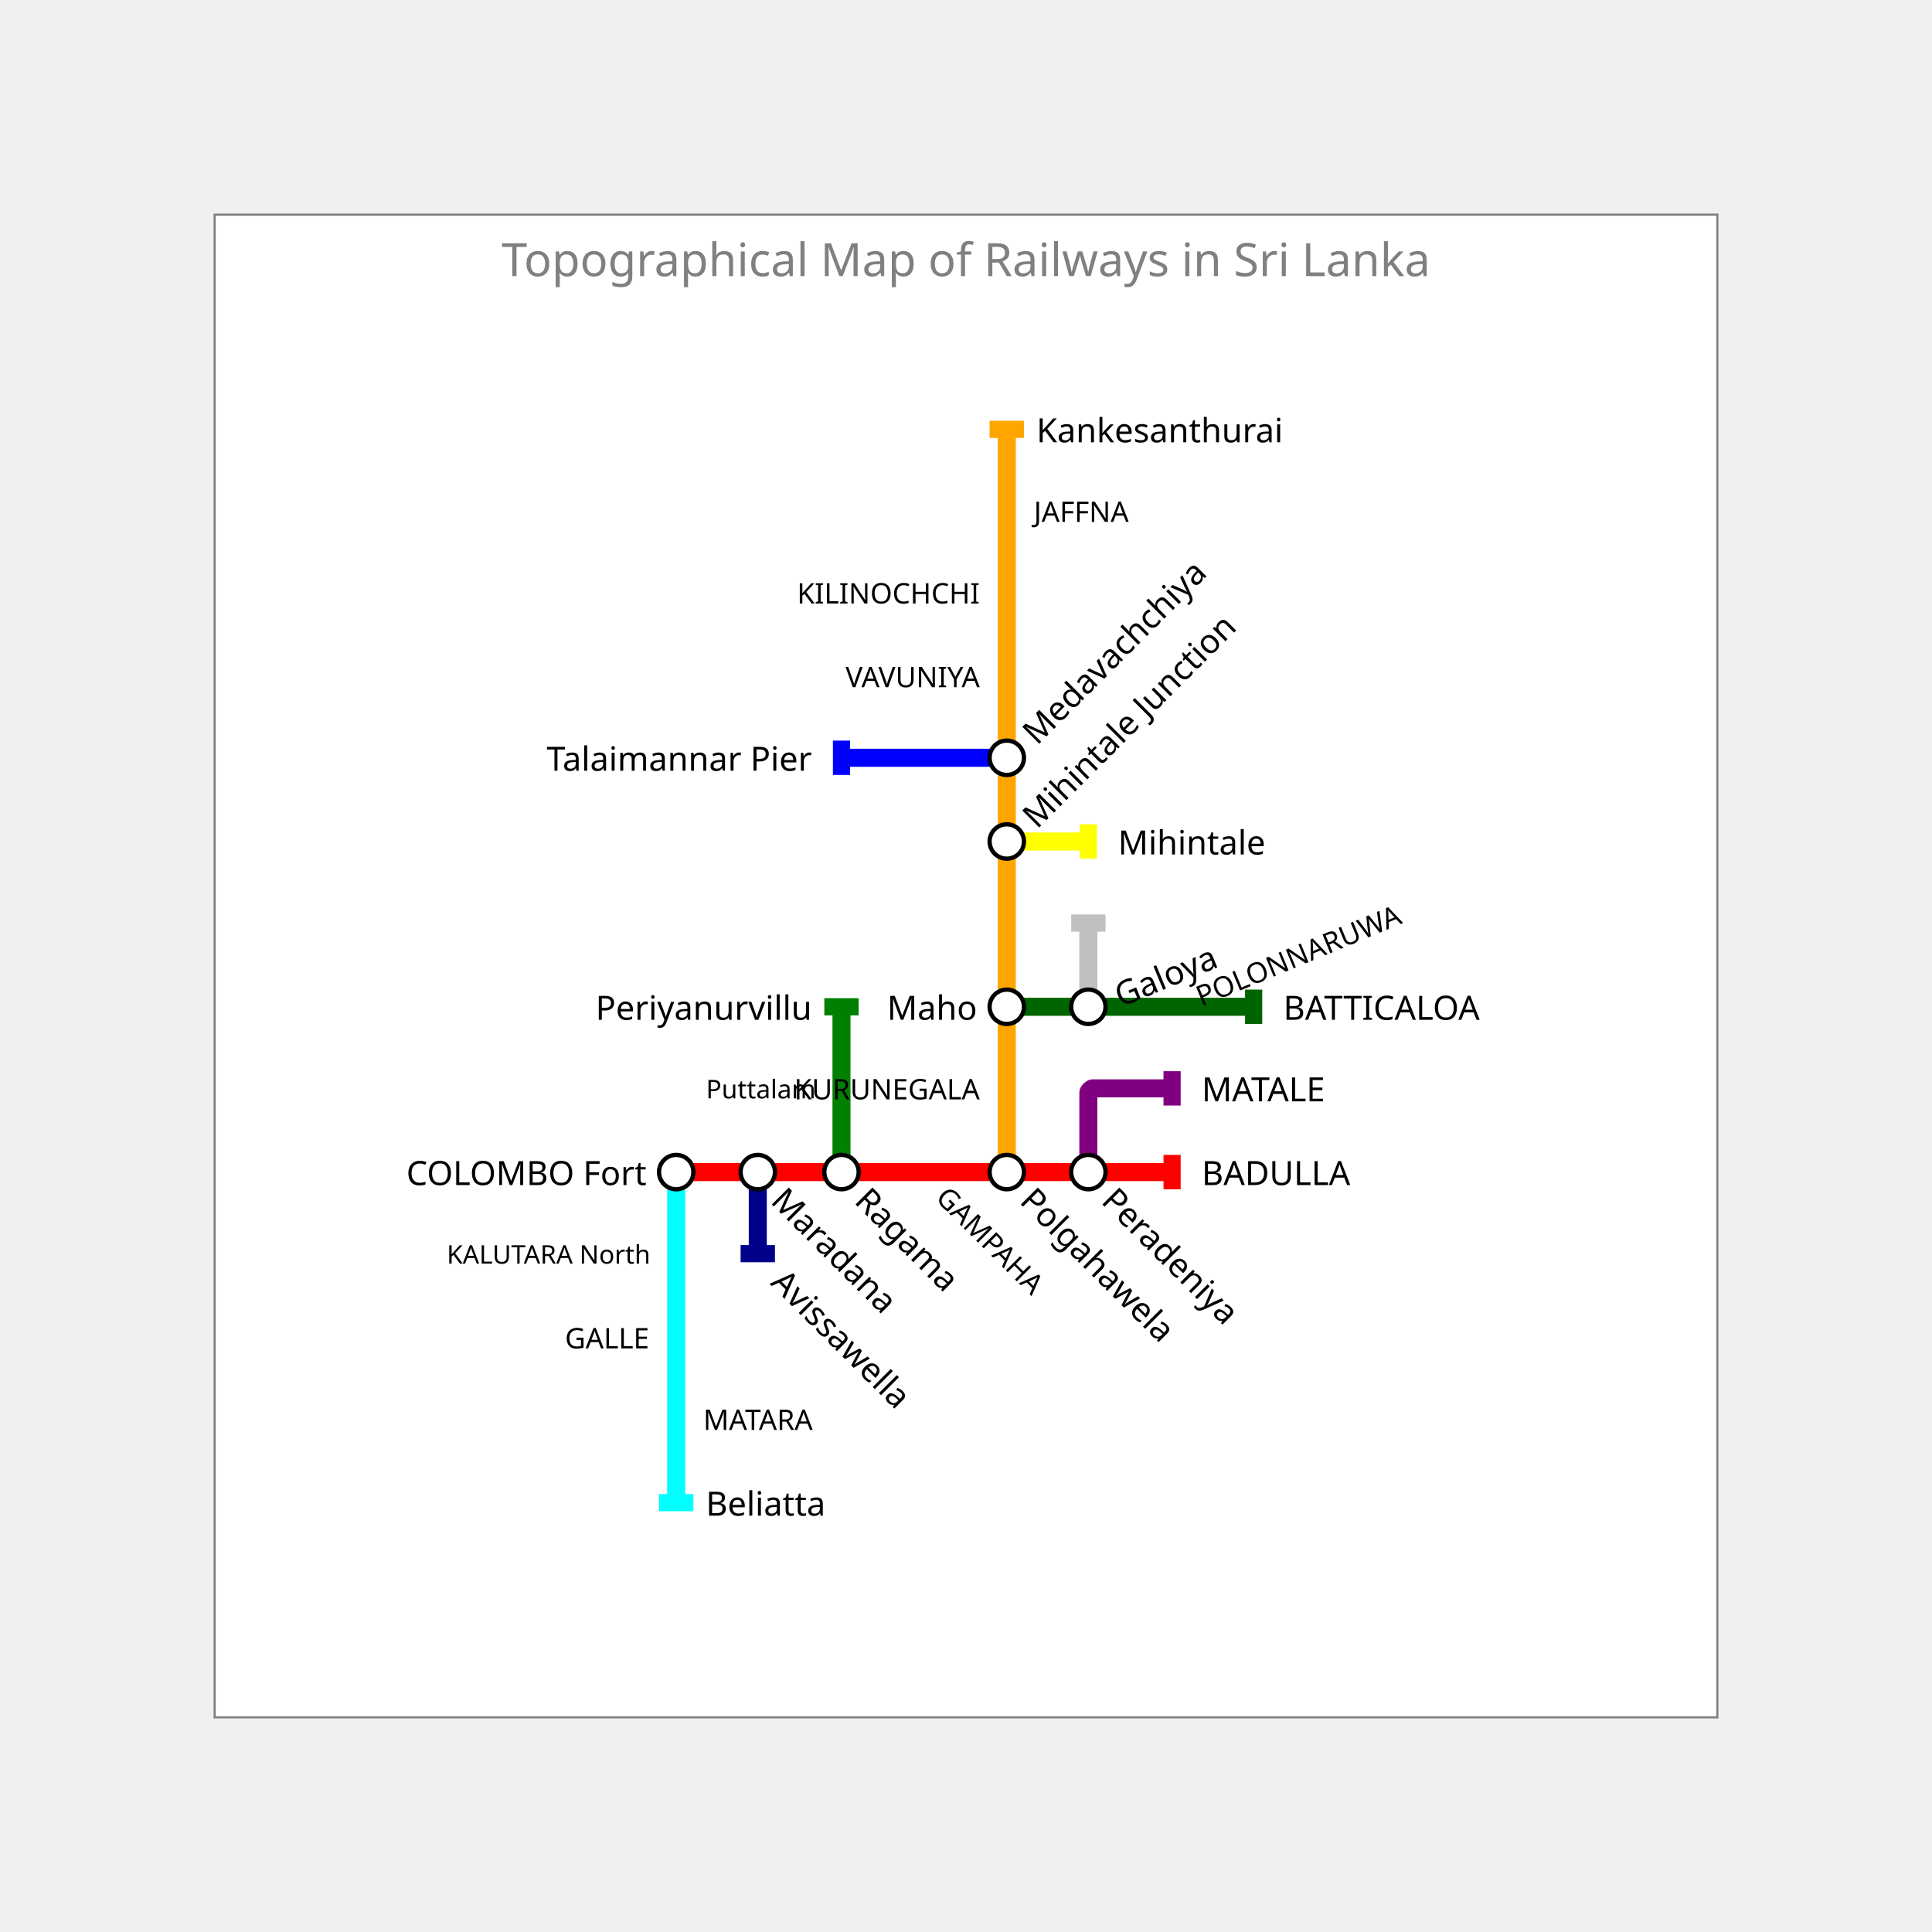
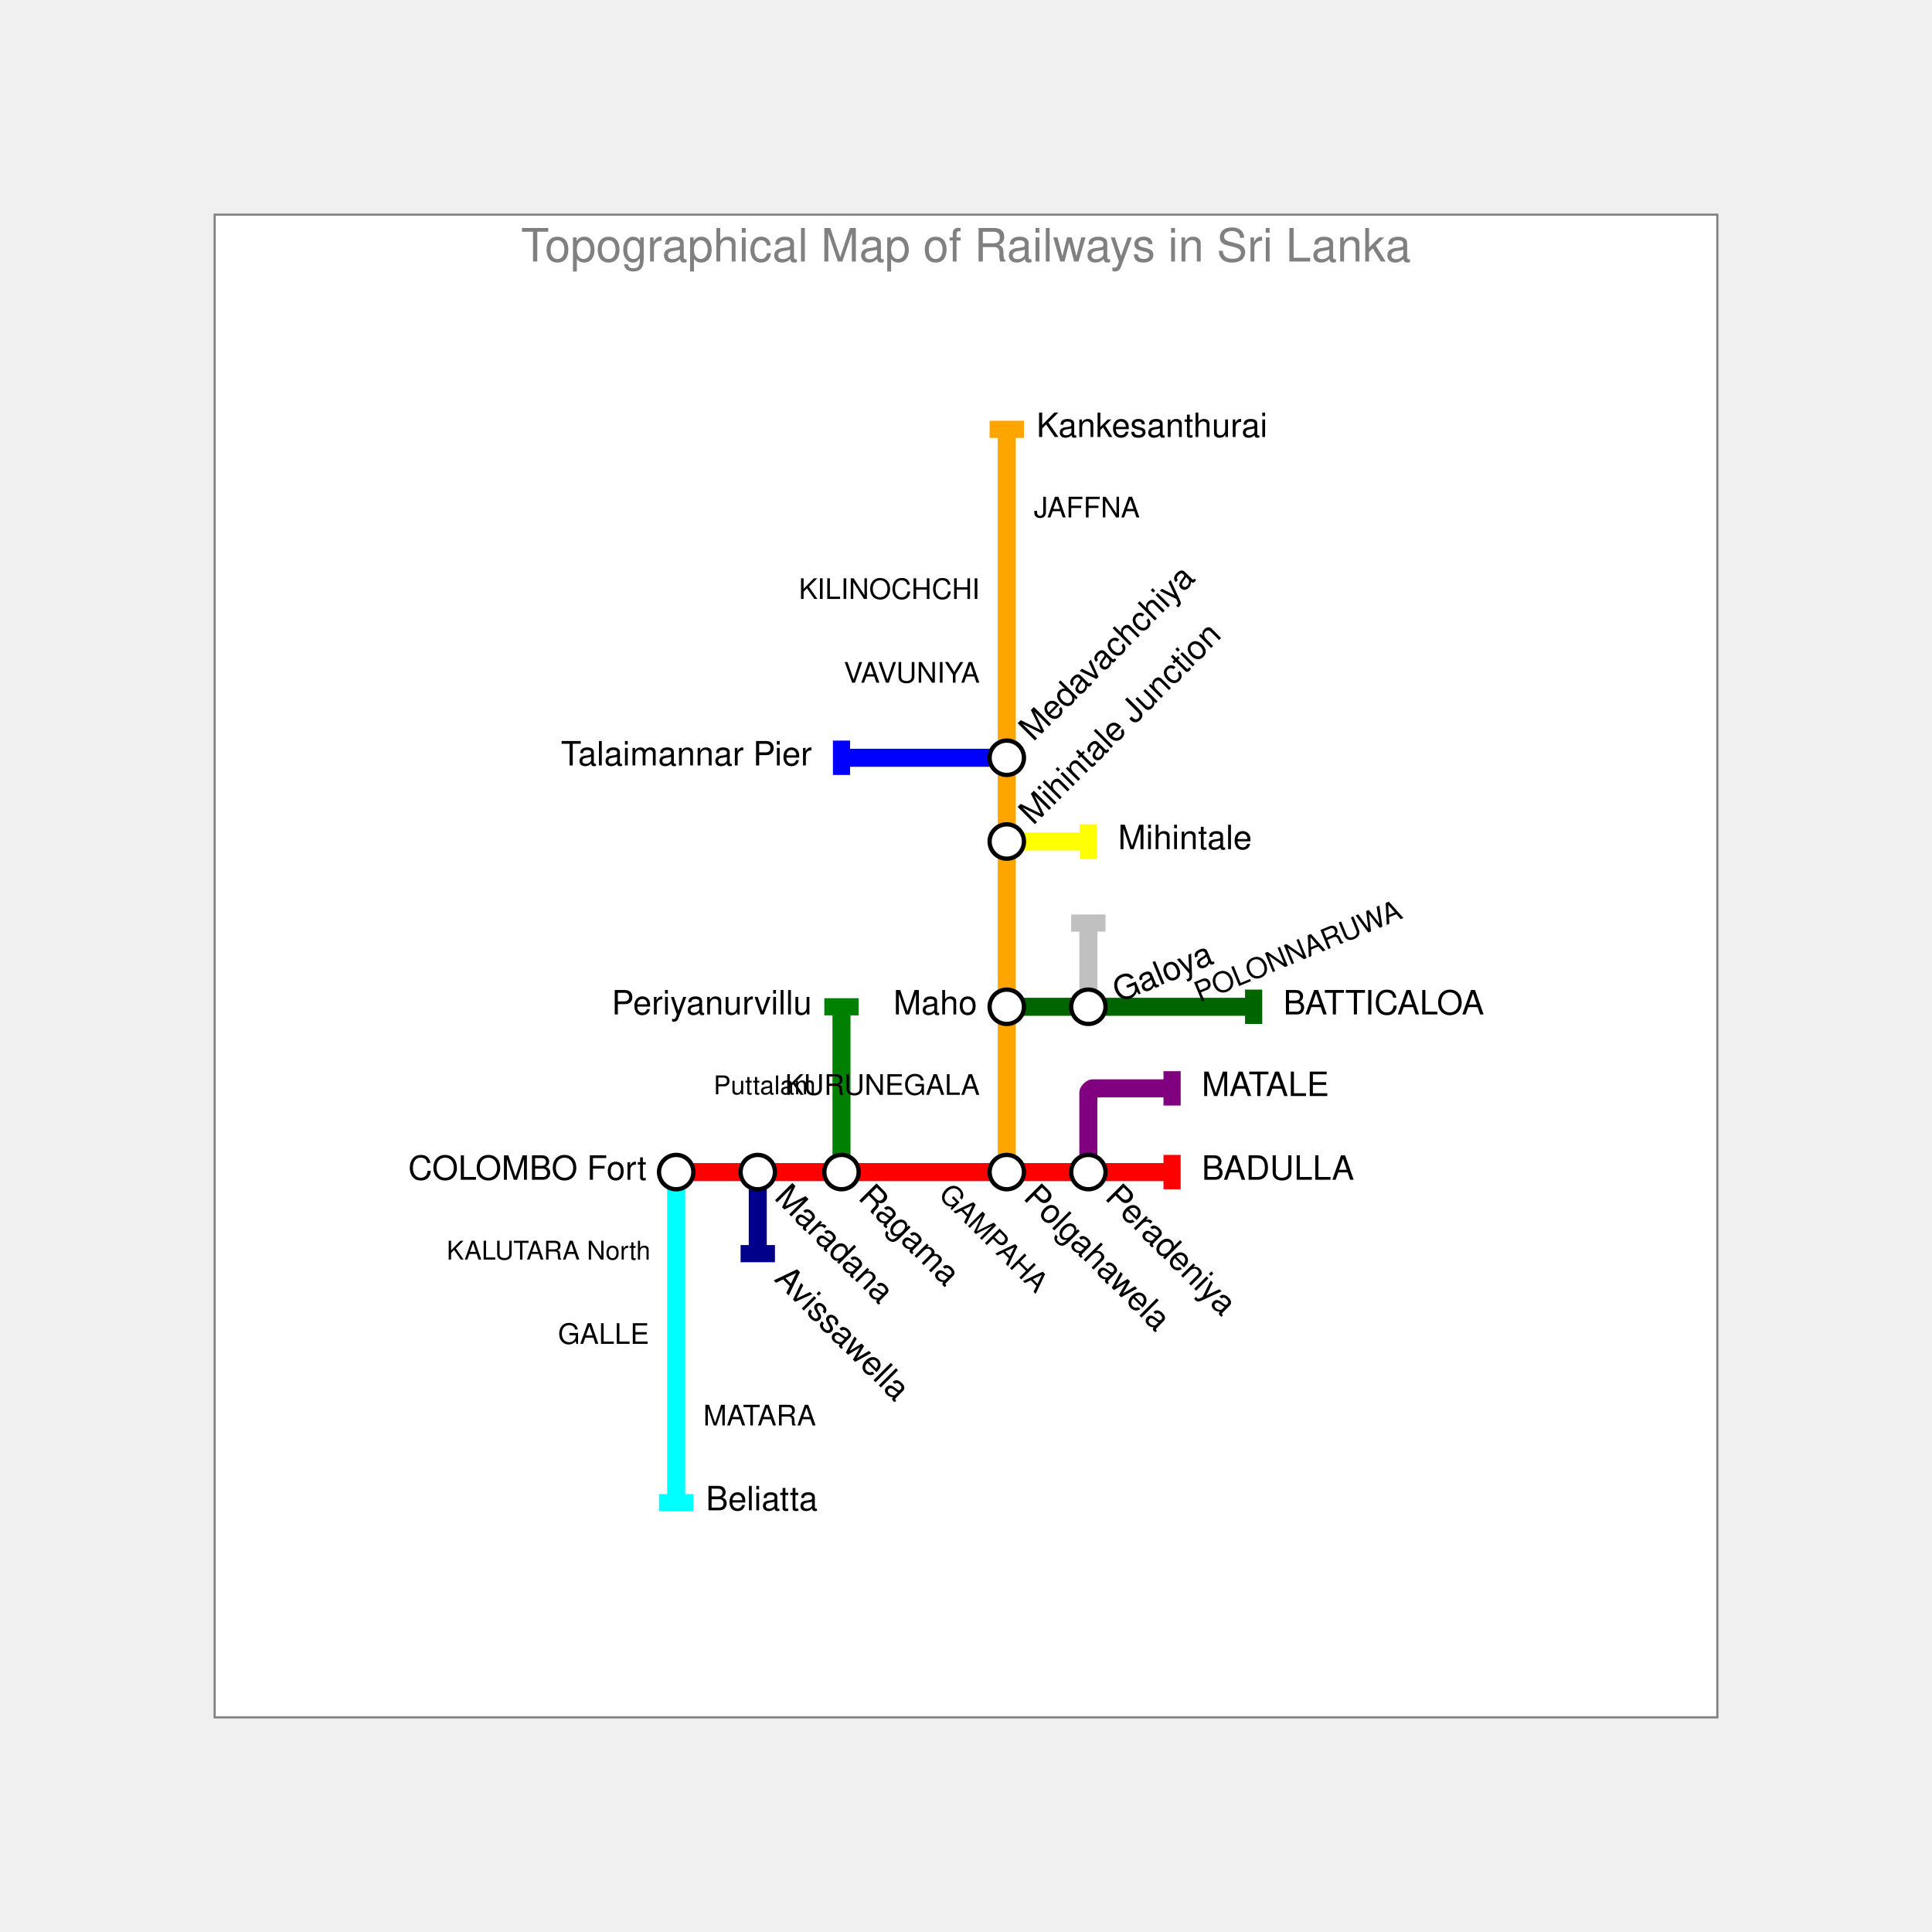
<svg xmlns="http://www.w3.org/2000/svg" width="900" height="900" padding="200">
  <rect x="100.0" y="100.0" width="700" height="700" fill="white" stroke="gray" />
-   <text fill="gray" stroke="none" font-size="21.429" font-family="Trebuchet MS" x="450.0" y="112.0" text-anchor="middle" dominant-baseline="hanging">Topographical Map of Railways in Sri Lanka</text>
-   <text fill="gray" stroke="none" font-size="12" font-family="Trebuchet MS" x="450.0" y="788.0" text-anchor="middle" dominant-baseline="text-top"> </text>
+   <text fill="gray" stroke="none" font-size="21.429" font-family="Helvetica" x="450.0" y="112.0" text-anchor="middle" dominant-baseline="hanging">Topographical Map of Railways in Sri Lanka</text>
+   <text fill="gray" stroke="none" font-size="12" font-family="Helvetica" x="450.0" y="788.0" text-anchor="middle" dominant-baseline="text-top"> </text>
  <g>
    <path fill="none" stroke-width="8.4" stroke-opacity="1" d="M 315.0,546.0 L 353.0,546.0 L 392.0,546.0 L 430.0,546.0 L 469.0,546.0 L 507.0,546.0 L 546.0,546.0" stroke="red" />
    <rect stroke="none" fill-opacity="1" x="542" y="538" width="8" height="16" fill="red" />
  </g>
  <g>
    <path fill="none" stroke-width="8.4" stroke-opacity="1" d="M 315.0,546.0 L 315.0,584.0 L 315.0,623.0 L 315.0,661.0 L 315.0,700.0" stroke="cyan" />
    <rect stroke="none" fill-opacity="1" x="307" y="696" width="16" height="8" fill="cyan" />
  </g>
  <g>
    <path fill="none" stroke-width="8.4" stroke-opacity="1" d="M 469.0,546.0 L 469.0,507.0 L 469.0,469.0 L 469.0,430.0 L 469.0,392.0 L 469.0,353.0 L 469.0,315.0 L 469.0,276.0 L 469.0,238.0 L 469.0,200.0" stroke="orange" />
    <rect stroke="none" fill-opacity="1" x="461" y="196" width="16" height="8" fill="orange" />
  </g>
  <g>
    <path fill="none" stroke-width="8.4" stroke-opacity="1" d="M 353.0,546.0 L 353.0,584.0" stroke="darkblue" />
    <rect stroke="none" fill-opacity="1" x="345" y="580" width="16" height="8" fill="darkblue" />
  </g>
  <g>
    <path fill="none" stroke-width="8.4" stroke-opacity="1" d="M 392.0,546.0 L 392.0,507.0 L 392.0,469.0" stroke="green" />
    <rect stroke="none" fill-opacity="1" x="384" y="465" width="16" height="8" fill="green" />
  </g>
  <g>
    <path fill="none" stroke-width="8.4" stroke-opacity="1" d="M 507.0,546.0 L 507.0,508.95 C 507.0,508.3 508.3,507.0 508.95,507.0 L 546.0,507.0" stroke="purple" />
    <rect stroke="none" fill-opacity="1" x="542" y="499" width="8" height="16" fill="purple" />
  </g>
  <g>
    <path fill="none" stroke-width="8.4" stroke-opacity="1" d="M 469.0,392.0 L 507.0,392.0" stroke="yellow" />
    <rect stroke="none" fill-opacity="1" x="503" y="384" width="8" height="16" fill="yellow" />
  </g>
  <g>
    <path fill="none" stroke-width="8.4" stroke-opacity="1" d="M 469.0,353.0 L 430.0,353.0 L 392.0,353.0" stroke="blue" />
    <rect stroke="none" fill-opacity="1" x="388" y="345" width="8" height="16" fill="blue" />
  </g>
  <g>
    <path fill="none" stroke-width="8.4" stroke-opacity="1" d="M 469.0,469.0 L 507.0,469.0 L 546.0,469.0 L 584.0,469.0" stroke="darkgreen" />
    <rect stroke="none" fill-opacity="1" x="580" y="461" width="8" height="16" fill="darkgreen" />
  </g>
  <g>
    <path fill="none" stroke-width="8.4" stroke-opacity="1" d="M 507.0,469.0 L 507.0,430.0" stroke="silver" />
    <rect stroke="none" fill-opacity="1" x="499" y="426" width="16" height="8" fill="silver" />
  </g>
  <g>
    <circle r="8" fill="white" stroke="black" stroke-width="2.0" cx="315" cy="546" />
-     <text fill="black" stroke="none" font-size="15.6" font-family="Trebuchet MS" font-weight="100" text-anchor="end" dominant-baseline="central" x="301.2" y="546" transform="translate(315,546) rotate(-0) translate(-315,-546)">COLOMBO Fort</text>
+     <text fill="black" stroke="none" font-size="15.6" font-family="Helvetica" font-weight="100" text-anchor="end" dominant-baseline="central" x="301.2" y="546" transform="translate(315,546) rotate(-0) translate(-315,-546)">COLOMBO Fort</text>
  </g>
  <g>
    <circle r="8" fill="white" stroke="black" stroke-width="2.0" cx="353" cy="546" />
-     <text fill="black" stroke="none" font-size="15.6" font-family="Trebuchet MS" font-weight="100" text-anchor="start" dominant-baseline="central" x="366.8" y="546" transform="translate(353,546) rotate(-315) translate(-353,-546)">Maradana</text>
+     <text fill="black" stroke="none" font-size="15.6" font-family="Helvetica" font-weight="100" text-anchor="start" dominant-baseline="central" x="366.8" y="546" transform="translate(353,546) rotate(-315) translate(-353,-546)">Maradana</text>
  </g>
  <g>
    <circle r="8" fill="white" stroke="black" stroke-width="2.0" cx="392" cy="546" />
-     <text fill="black" stroke="none" font-size="15.6" font-family="Trebuchet MS" font-weight="100" text-anchor="start" dominant-baseline="central" x="405.8" y="546" transform="translate(392,546) rotate(-315) translate(-392,-546)">Ragama</text>
+     <text fill="black" stroke="none" font-size="15.6" font-family="Helvetica" font-weight="100" text-anchor="start" dominant-baseline="central" x="405.8" y="546" transform="translate(392,546) rotate(-315) translate(-392,-546)">Ragama</text>
  </g>
  <g>
    <circle r="8" fill="white" stroke="black" stroke-width="2.0" cx="469" cy="546" />
-     <text fill="black" stroke="none" font-size="15.6" font-family="Trebuchet MS" font-weight="100" text-anchor="start" dominant-baseline="central" x="482.8" y="546" transform="translate(469,546) rotate(-315) translate(-469,-546)">Polgahawela</text>
+     <text fill="black" stroke="none" font-size="15.6" font-family="Helvetica" font-weight="100" text-anchor="start" dominant-baseline="central" x="482.8" y="546" transform="translate(469,546) rotate(-315) translate(-469,-546)">Polgahawela</text>
  </g>
  <g>
    <circle r="8" fill="white" stroke="black" stroke-width="2.0" cx="507" cy="546" />
-     <text fill="black" stroke="none" font-size="15.6" font-family="Trebuchet MS" font-weight="100" text-anchor="start" dominant-baseline="central" x="520.8" y="546" transform="translate(507,546) rotate(-315) translate(-507,-546)">Peradeniya</text>
+     <text fill="black" stroke="none" font-size="15.6" font-family="Helvetica" font-weight="100" text-anchor="start" dominant-baseline="central" x="520.8" y="546" transform="translate(507,546) rotate(-315) translate(-507,-546)">Peradeniya</text>
  </g>
  <g>
-     <text fill="black" stroke="none" font-size="15.6" font-family="Trebuchet MS" font-weight="100" text-anchor="start" dominant-baseline="central" x="559.8" y="546" transform="translate(546,546) rotate(-0) translate(-546,-546)">BADULLA</text>
+     <text fill="black" stroke="none" font-size="15.6" font-family="Helvetica" font-weight="100" text-anchor="start" dominant-baseline="central" x="559.8" y="546" transform="translate(546,546) rotate(-0) translate(-546,-546)">BADULLA</text>
  </g>
  <g>
-     <text fill="black" stroke="none" font-size="15.6" font-family="Trebuchet MS" font-weight="100" text-anchor="start" dominant-baseline="central" x="328.8" y="700" transform="translate(315,700) rotate(-0) translate(-315,-700)">Beliatta</text>
+     <text fill="black" stroke="none" font-size="15.6" font-family="Helvetica" font-weight="100" text-anchor="start" dominant-baseline="central" x="328.8" y="700" transform="translate(315,700) rotate(-0) translate(-315,-700)">Beliatta</text>
  </g>
  <g>
    <circle r="8" fill="white" stroke="black" stroke-width="2.0" cx="469" cy="469" />
-     <text fill="black" stroke="none" font-size="15.6" font-family="Trebuchet MS" font-weight="100" text-anchor="end" dominant-baseline="central" x="455.2" y="469" transform="translate(469,469) rotate(--45) translate(-469,-469)">Maho</text>
+     <text fill="black" stroke="none" font-size="15.6" font-family="Helvetica" font-weight="100" text-anchor="end" dominant-baseline="central" x="455.2" y="469" transform="translate(469,469) rotate(--45) translate(-469,-469)">Maho</text>
  </g>
  <g>
    <circle r="8" fill="white" stroke="black" stroke-width="2.0" cx="469" cy="392" />
-     <text fill="black" stroke="none" font-size="15.6" font-family="Trebuchet MS" font-weight="100" text-anchor="start" dominant-baseline="central" x="482.8" y="392" transform="translate(469,392) rotate(-45) translate(-469,-392)">Mihintale Junction</text>
+     <text fill="black" stroke="none" font-size="15.6" font-family="Helvetica" font-weight="100" text-anchor="start" dominant-baseline="central" x="482.8" y="392" transform="translate(469,392) rotate(-45) translate(-469,-392)">Mihintale Junction</text>
  </g>
  <g>
    <circle r="8" fill="white" stroke="black" stroke-width="2.0" cx="469" cy="353" />
-     <text fill="black" stroke="none" font-size="15.6" font-family="Trebuchet MS" font-weight="100" text-anchor="start" dominant-baseline="central" x="482.8" y="353" transform="translate(469,353) rotate(-45) translate(-469,-353)">Medavachchiya</text>
+     <text fill="black" stroke="none" font-size="15.6" font-family="Helvetica" font-weight="100" text-anchor="start" dominant-baseline="central" x="482.8" y="353" transform="translate(469,353) rotate(-45) translate(-469,-353)">Medavachchiya</text>
  </g>
  <g>
-     <text fill="black" stroke="none" font-size="15.6" font-family="Trebuchet MS" font-weight="100" text-anchor="start" dominant-baseline="central" x="482.8" y="200" transform="translate(469,200) rotate(-0) translate(-469,-200)">Kankesanthurai</text>
+     <text fill="black" stroke="none" font-size="15.6" font-family="Helvetica" font-weight="100" text-anchor="start" dominant-baseline="central" x="482.8" y="200" transform="translate(469,200) rotate(-0) translate(-469,-200)">Kankesanthurai</text>
  </g>
  <g>
-     <text fill="black" stroke="none" font-size="15.6" font-family="Trebuchet MS" font-weight="100" text-anchor="start" dominant-baseline="central" x="366.8" y="584" transform="translate(353,584) rotate(-315) translate(-353,-584)">Avissawella</text>
+     <text fill="black" stroke="none" font-size="15.6" font-family="Helvetica" font-weight="100" text-anchor="start" dominant-baseline="central" x="366.8" y="584" transform="translate(353,584) rotate(-315) translate(-353,-584)">Avissawella</text>
  </g>
  <g>
-     <text fill="black" stroke="none" font-size="15.6" font-family="Trebuchet MS" font-weight="100" text-anchor="end" dominant-baseline="central" x="378.2" y="469" transform="translate(392,469) rotate(-0) translate(-392,-469)">Periyanurvillu</text>
+     <text fill="black" stroke="none" font-size="15.6" font-family="Helvetica" font-weight="100" text-anchor="end" dominant-baseline="central" x="378.2" y="469" transform="translate(392,469) rotate(-0) translate(-392,-469)">Periyanurvillu</text>
  </g>
  <g>
-     <text fill="black" stroke="none" font-size="15.6" font-family="Trebuchet MS" font-weight="100" text-anchor="start" dominant-baseline="central" x="559.8" y="507" transform="translate(546,507) rotate(-0) translate(-546,-507)">MATALE</text>
+     <text fill="black" stroke="none" font-size="15.6" font-family="Helvetica" font-weight="100" text-anchor="start" dominant-baseline="central" x="559.8" y="507" transform="translate(546,507) rotate(-0) translate(-546,-507)">MATALE</text>
  </g>
  <g>
-     <text fill="black" stroke="none" font-size="15.6" font-family="Trebuchet MS" font-weight="100" text-anchor="start" dominant-baseline="central" x="520.8" y="392" transform="translate(507,392) rotate(-0) translate(-507,-392)">Mihintale</text>
+     <text fill="black" stroke="none" font-size="15.6" font-family="Helvetica" font-weight="100" text-anchor="start" dominant-baseline="central" x="520.8" y="392" transform="translate(507,392) rotate(-0) translate(-507,-392)">Mihintale</text>
  </g>
  <g>
-     <text fill="black" stroke="none" font-size="15.6" font-family="Trebuchet MS" font-weight="100" text-anchor="end" dominant-baseline="central" x="378.2" y="353" transform="translate(392,353) rotate(-0) translate(-392,-353)">Talaimannar Pier</text>
+     <text fill="black" stroke="none" font-size="15.6" font-family="Helvetica" font-weight="100" text-anchor="end" dominant-baseline="central" x="378.2" y="353" transform="translate(392,353) rotate(-0) translate(-392,-353)">Talaimannar Pier</text>
  </g>
  <g>
    <circle r="8" fill="white" stroke="black" stroke-width="2.0" cx="507" cy="469" />
-     <text fill="black" stroke="none" font-size="15.6" font-family="Trebuchet MS" font-weight="100" text-anchor="start" dominant-baseline="central" x="520.8" y="469" transform="translate(507,469) rotate(-22.5) translate(-507,-469)">Galoya</text>
+     <text fill="black" stroke="none" font-size="15.6" font-family="Helvetica" font-weight="100" text-anchor="start" dominant-baseline="central" x="520.8" y="469" transform="translate(507,469) rotate(-22.5) translate(-507,-469)">Galoya</text>
  </g>
  <g>
-     <text fill="black" stroke="none" font-size="15.6" font-family="Trebuchet MS" font-weight="100" text-anchor="start" dominant-baseline="central" x="597.8" y="469" transform="translate(584,469) rotate(-0) translate(-584,-469)">BATTICALOA</text>
+     <text fill="black" stroke="none" font-size="15.6" font-family="Helvetica" font-weight="100" text-anchor="start" dominant-baseline="central" x="597.8" y="469" transform="translate(584,469) rotate(-0) translate(-584,-469)">BATTICALOA</text>
  </g>
  <g />
  <g>
-     <text fill="black" stroke="none" font-size="13.2" font-family="Trebuchet MS" font-weight="100" text-anchor="start" dominant-baseline="central" x="442.6" y="546" transform="translate(430,546) rotate(-315) translate(-430,-546)">GAMPAHA</text>
+     <text fill="black" stroke="none" font-size="13.2" font-family="Helvetica" font-weight="100" text-anchor="start" dominant-baseline="central" x="442.6" y="546" transform="translate(430,546) rotate(-315) translate(-430,-546)">GAMPAHA</text>
  </g>
  <g>
-     <text fill="black" stroke="none" font-size="13.2" font-family="Trebuchet MS" font-weight="100" text-anchor="end" dominant-baseline="central" x="302.4" y="623" transform="translate(315,623) rotate(-0) translate(-315,-623)">GALLE</text>
+     <text fill="black" stroke="none" font-size="13.2" font-family="Helvetica" font-weight="100" text-anchor="end" dominant-baseline="central" x="302.4" y="623" transform="translate(315,623) rotate(-0) translate(-315,-623)">GALLE</text>
  </g>
  <g>
-     <text fill="black" stroke="none" font-size="13.2" font-family="Trebuchet MS" font-weight="100" text-anchor="start" dominant-baseline="central" x="327.6" y="661" transform="translate(315,661) rotate(-0) translate(-315,-661)">MATARA</text>
+     <text fill="black" stroke="none" font-size="13.2" font-family="Helvetica" font-weight="100" text-anchor="start" dominant-baseline="central" x="327.6" y="661" transform="translate(315,661) rotate(-0) translate(-315,-661)">MATARA</text>
  </g>
  <g>
-     <text fill="black" stroke="none" font-size="13.2" font-family="Trebuchet MS" font-weight="100" text-anchor="end" dominant-baseline="central" x="456.4" y="507" transform="translate(469,507) rotate(--45) translate(-469,-507)">KURUNEGALA</text>
+     <text fill="black" stroke="none" font-size="13.2" font-family="Helvetica" font-weight="100" text-anchor="end" dominant-baseline="central" x="456.4" y="507" transform="translate(469,507) rotate(--45) translate(-469,-507)">KURUNEGALA</text>
  </g>
  <g />
  <g>
-     <text fill="black" stroke="none" font-size="13.2" font-family="Trebuchet MS" font-weight="100" text-anchor="end" dominant-baseline="central" x="456.4" y="315" transform="translate(469,315) rotate(-0) translate(-469,-315)">VAVUNIYA</text>
+     <text fill="black" stroke="none" font-size="13.2" font-family="Helvetica" font-weight="100" text-anchor="end" dominant-baseline="central" x="456.4" y="315" transform="translate(469,315) rotate(-0) translate(-469,-315)">VAVUNIYA</text>
  </g>
  <g>
-     <text fill="black" stroke="none" font-size="13.2" font-family="Trebuchet MS" font-weight="100" text-anchor="end" dominant-baseline="central" x="456.4" y="276" transform="translate(469,276) rotate(-0) translate(-469,-276)">KILINOCHCHI</text>
+     <text fill="black" stroke="none" font-size="13.2" font-family="Helvetica" font-weight="100" text-anchor="end" dominant-baseline="central" x="456.4" y="276" transform="translate(469,276) rotate(-0) translate(-469,-276)">KILINOCHCHI</text>
  </g>
  <g>
-     <text fill="black" stroke="none" font-size="13.2" font-family="Trebuchet MS" font-weight="100" text-anchor="start" dominant-baseline="central" x="481.6" y="238" transform="translate(469,238) rotate(-0) translate(-469,-238)">JAFFNA</text>
+     <text fill="black" stroke="none" font-size="13.2" font-family="Helvetica" font-weight="100" text-anchor="start" dominant-baseline="central" x="481.6" y="238" transform="translate(469,238) rotate(-0) translate(-469,-238)">JAFFNA</text>
  </g>
  <g />
  <g />
  <g>
-     <text fill="black" stroke="none" font-size="13.2" font-family="Trebuchet MS" font-weight="100" text-anchor="start" dominant-baseline="central" x="558.6" y="469" transform="translate(546,469) rotate(-22.5) translate(-546,-469)">POLONNARUWA</text>
+     <text fill="black" stroke="none" font-size="13.2" font-family="Helvetica" font-weight="100" text-anchor="start" dominant-baseline="central" x="558.6" y="469" transform="translate(546,469) rotate(-22.5) translate(-546,-469)">POLONNARUWA</text>
  </g>
  <g>
-     <text fill="black" stroke="none" font-size="12" font-family="Trebuchet MS" font-weight="100" text-anchor="end" dominant-baseline="central" x="303.0" y="584" transform="translate(315,584) rotate(-0) translate(-315,-584)">KALUTARA North</text>
+     <text fill="black" stroke="none" font-size="12" font-family="Helvetica" font-weight="100" text-anchor="end" dominant-baseline="central" x="303.0" y="584" transform="translate(315,584) rotate(-0) translate(-315,-584)">KALUTARA North</text>
  </g>
  <g>
-     <text fill="black" stroke="none" font-size="12" font-family="Trebuchet MS" font-weight="100" text-anchor="end" dominant-baseline="central" x="380.0" y="507" transform="translate(392,507) rotate(-0) translate(-392,-507)">Puttalam</text>
+     <text fill="black" stroke="none" font-size="12" font-family="Helvetica" font-weight="100" text-anchor="end" dominant-baseline="central" x="380.0" y="507" transform="translate(392,507) rotate(-0) translate(-392,-507)">Puttalam</text>
  </g>
</svg>
